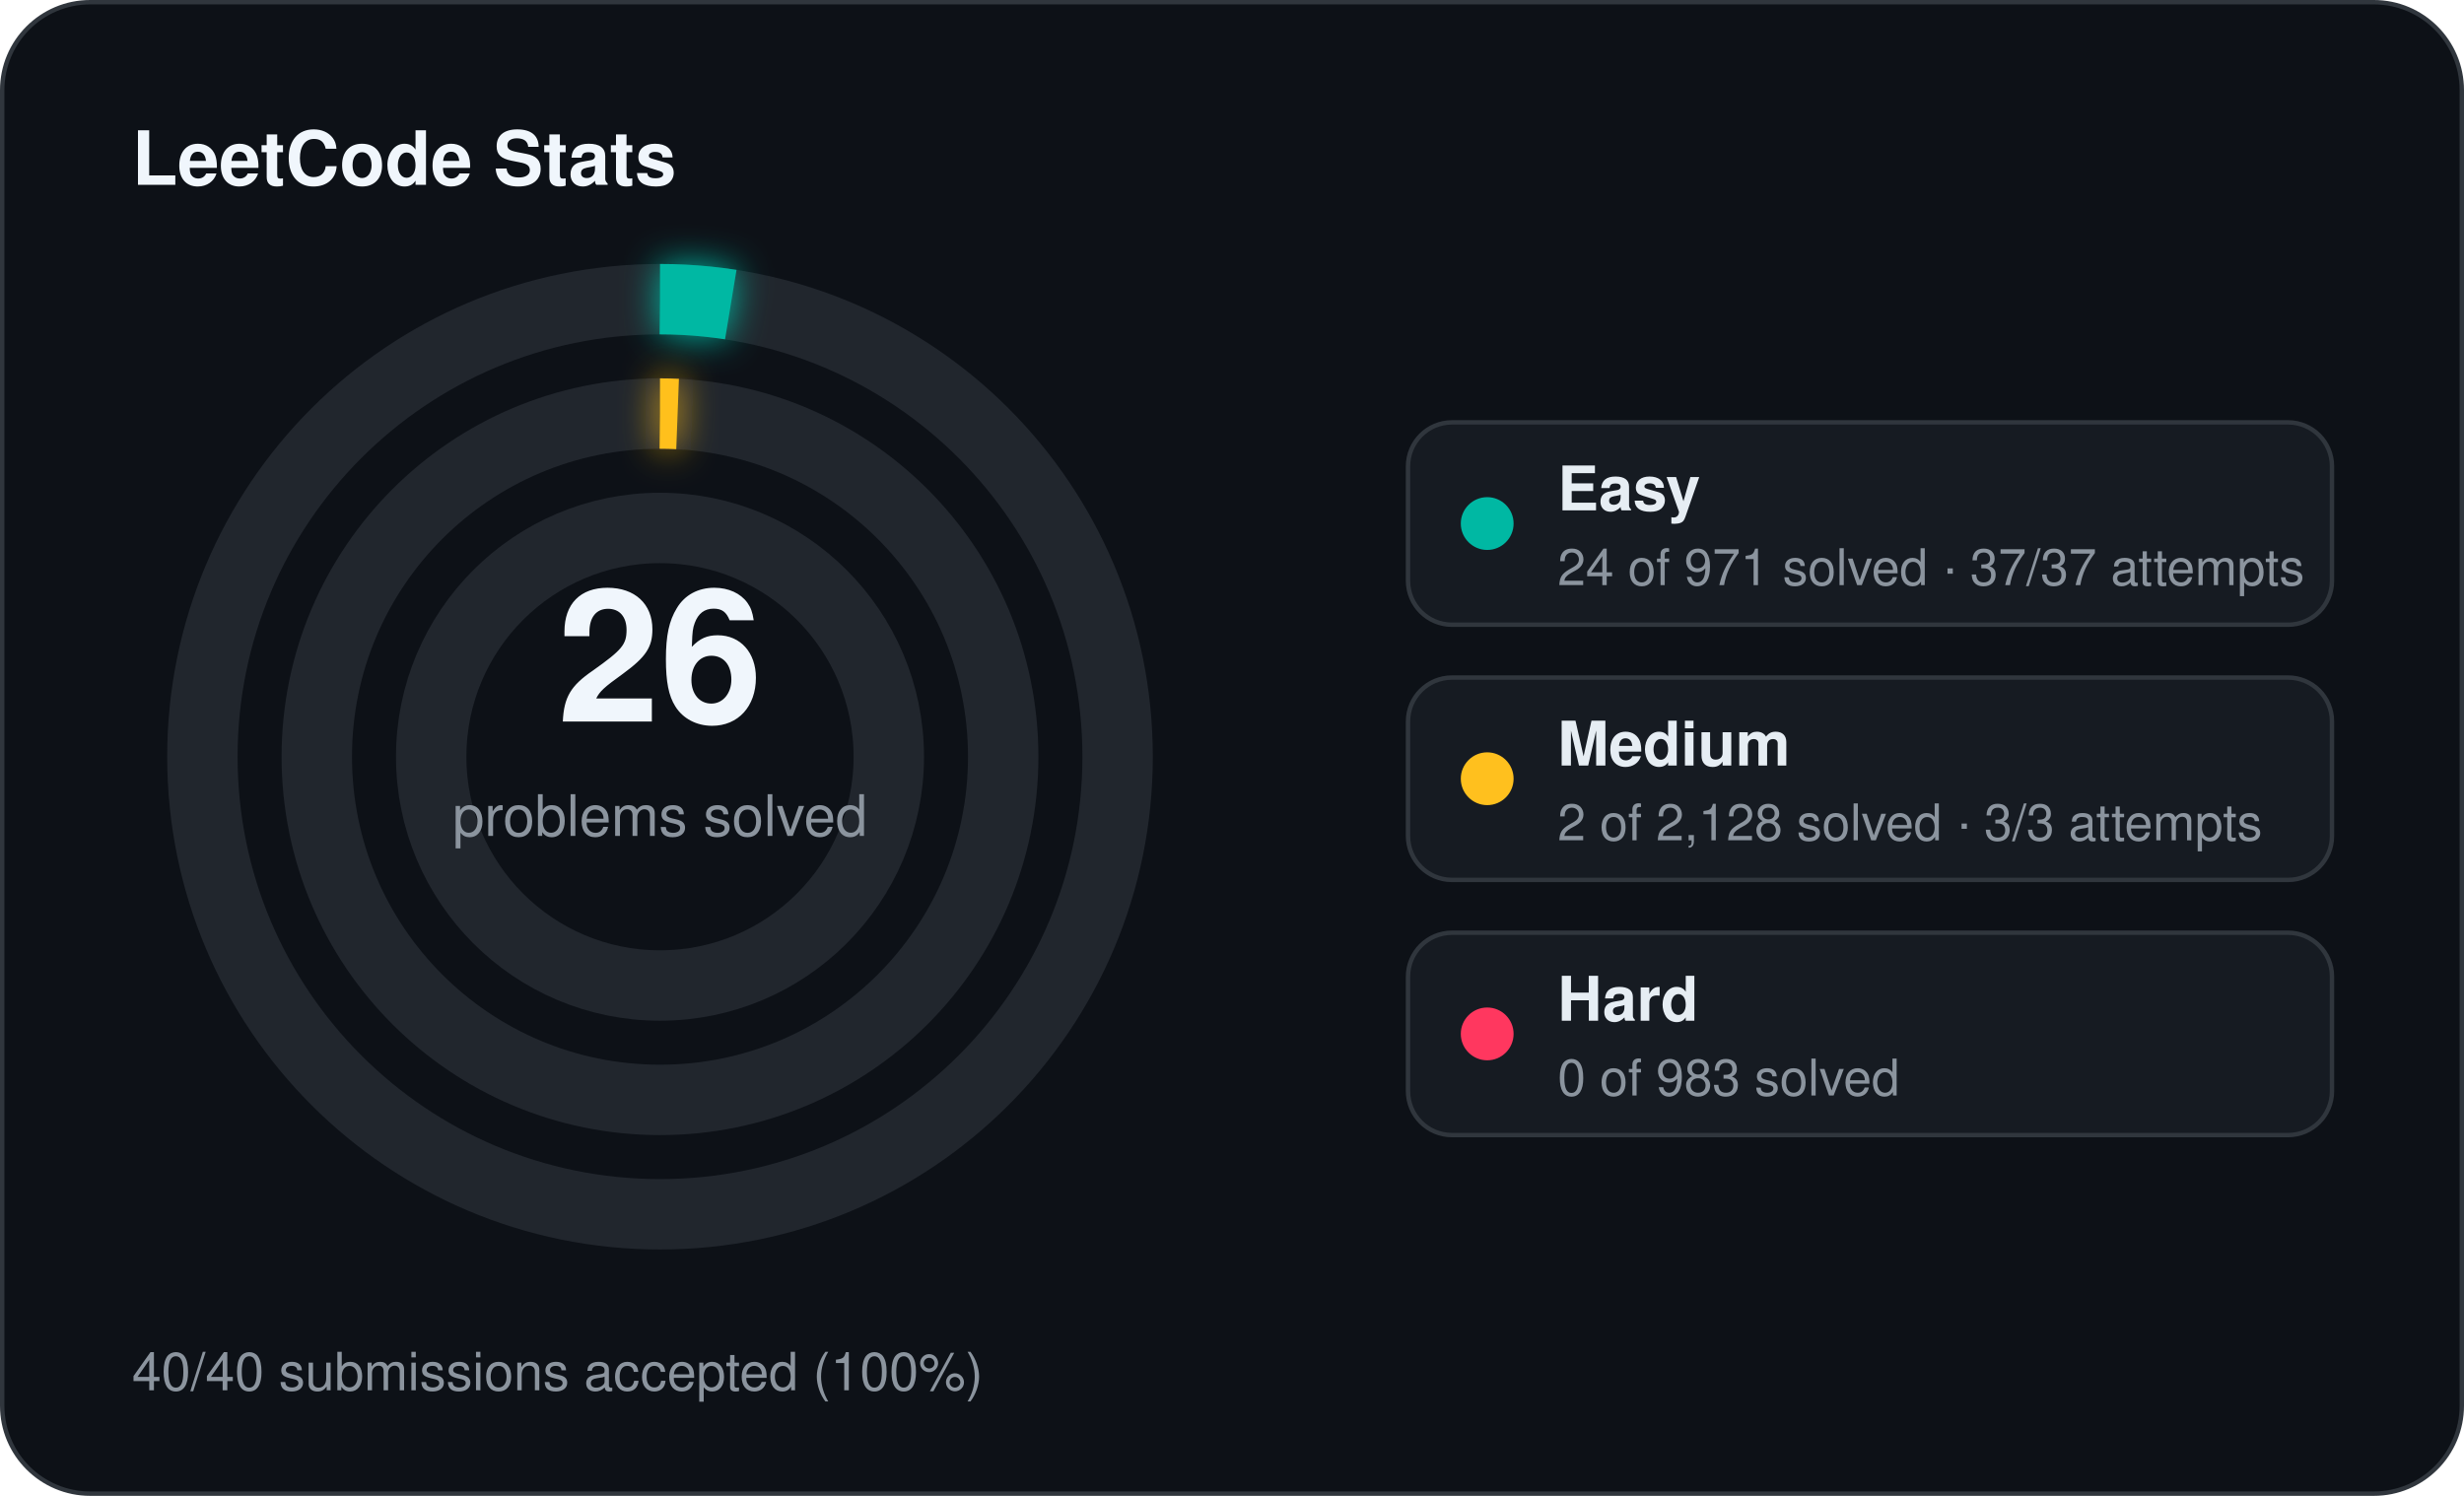
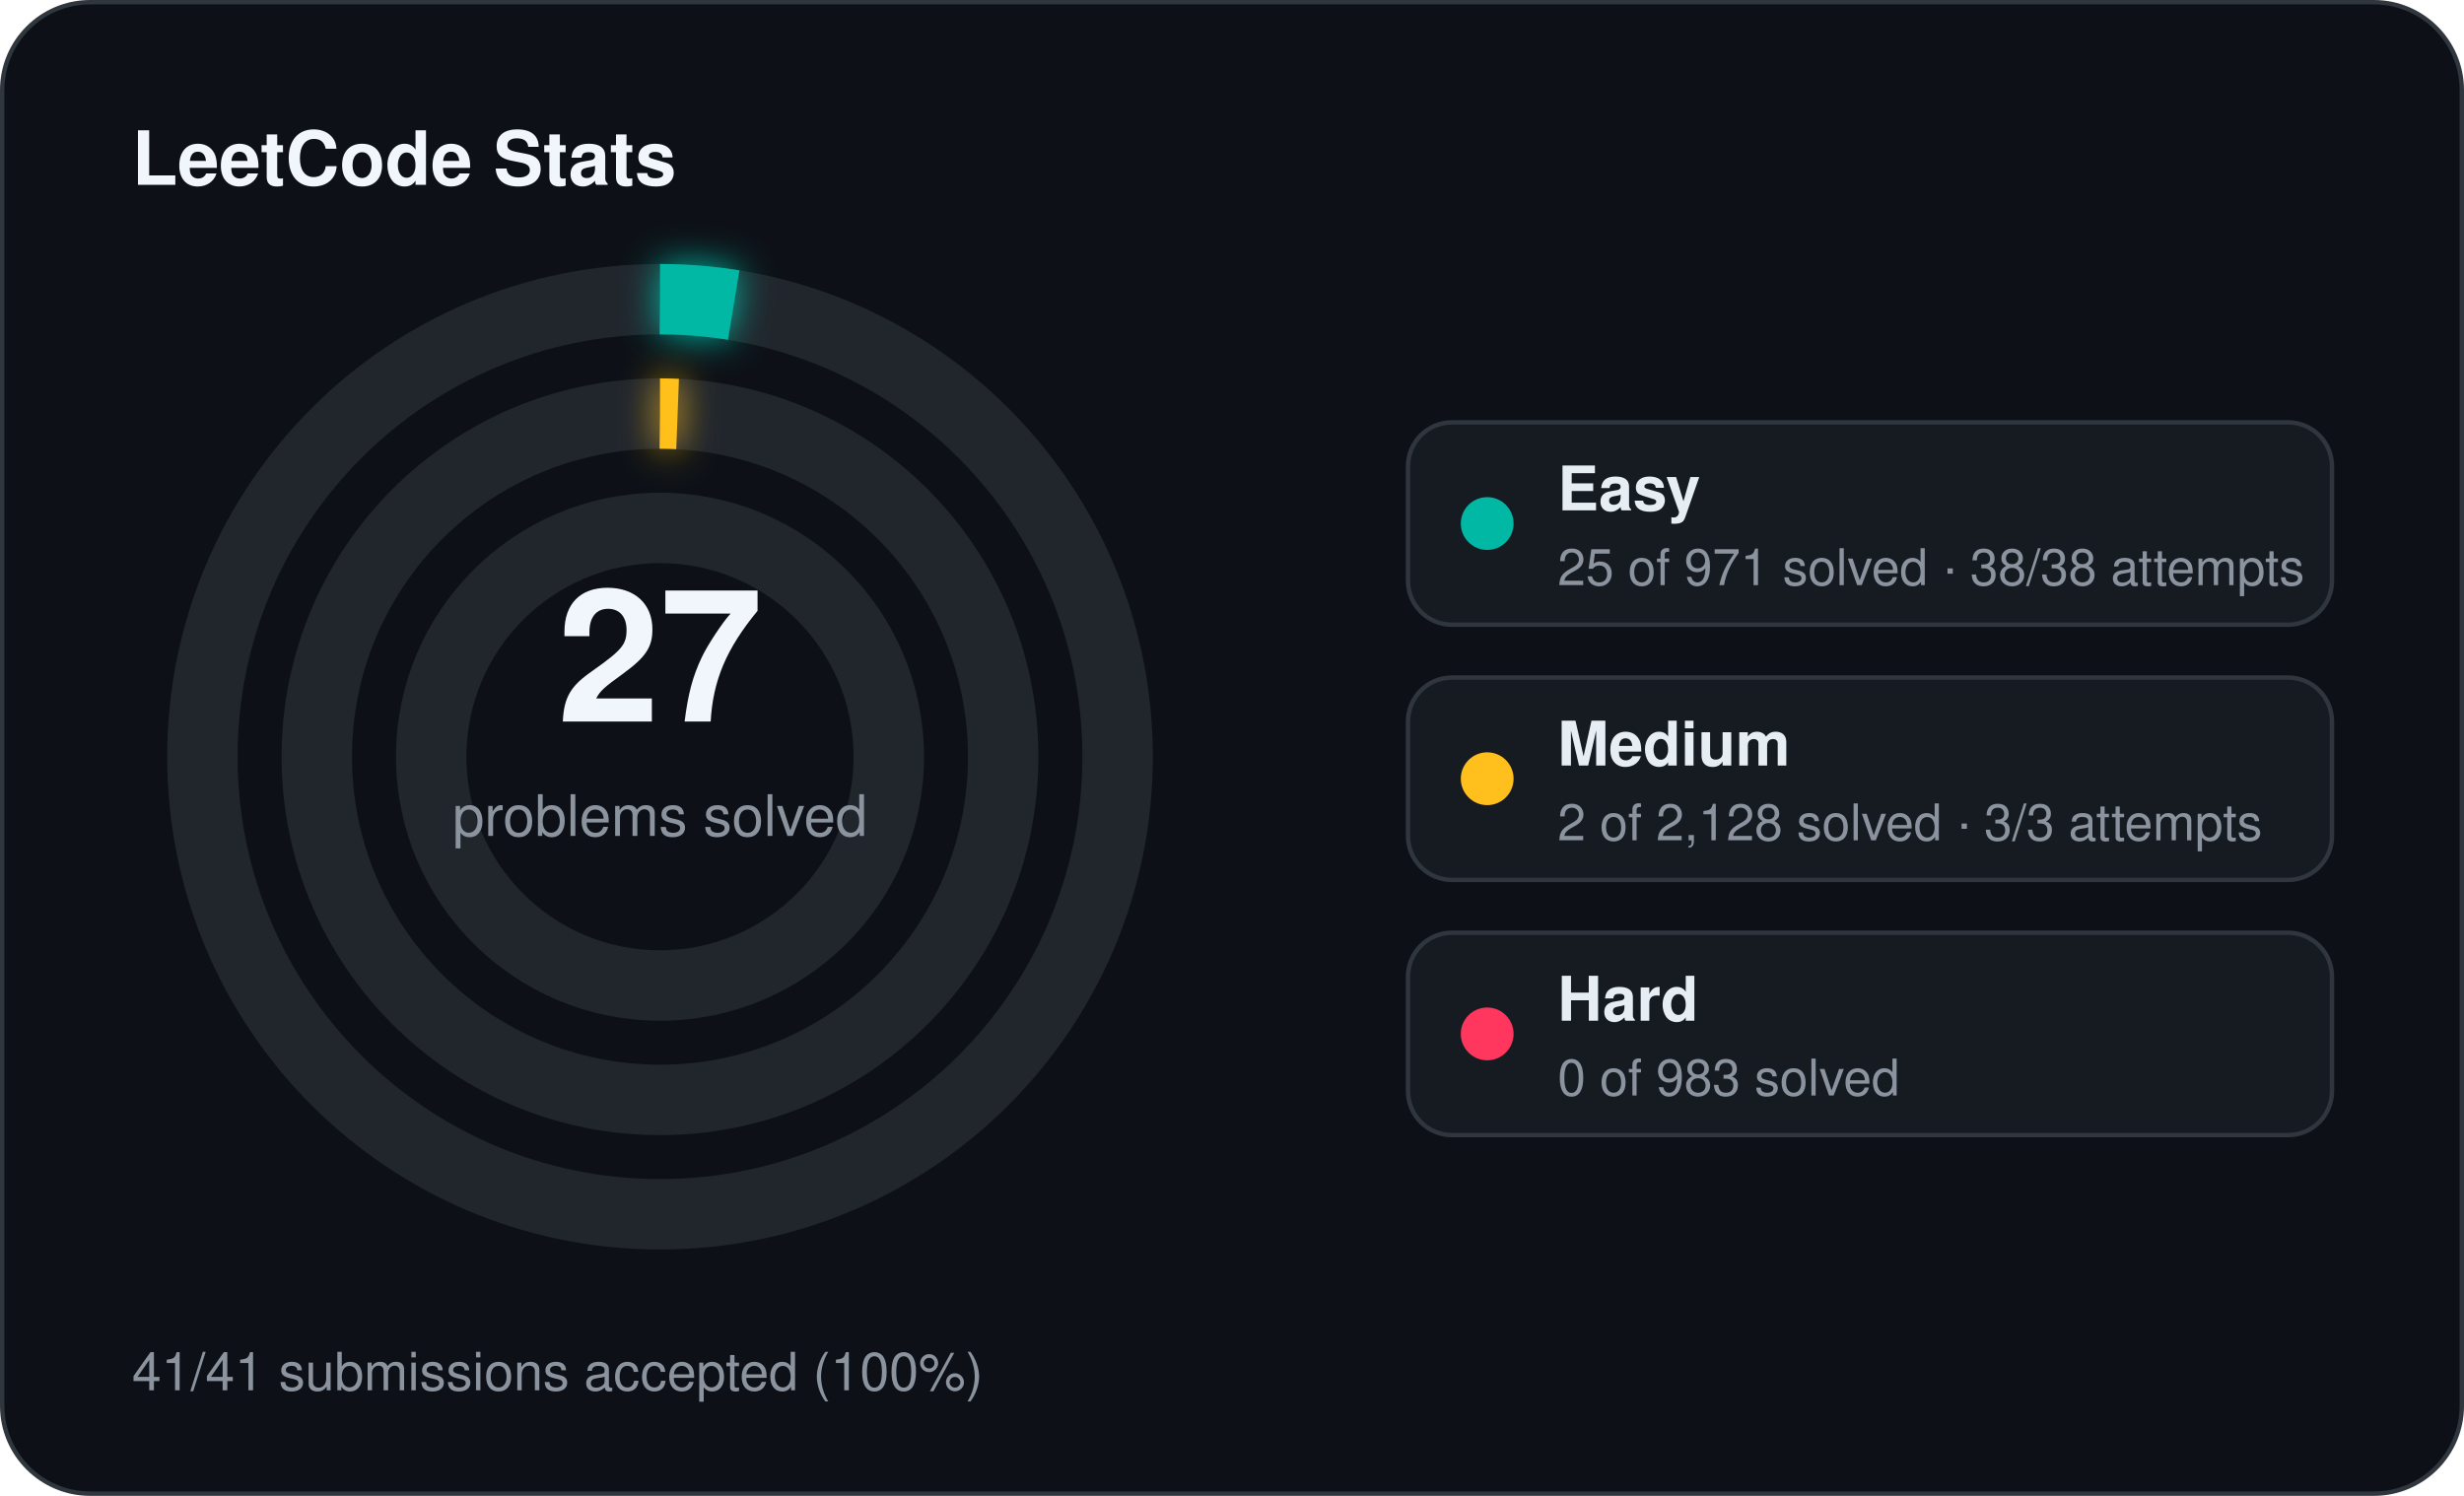
<svg xmlns="http://www.w3.org/2000/svg" width="560" height="340" viewBox="0 0 560 340">
  <defs>
    <filter id="stats-glow" x="-60%" y="-60%" width="220%" height="220%">
      <feGaussianBlur stdDeviation="4" result="blur" />
      <feMerge>
        <feMergeNode in="blur" />
        <feMergeNode in="SourceGraphic" />
      </feMerge>
    </filter>
  </defs>
  <rect x="0.5" y="0.5" width="559" height="339" rx="20" fill="#0d1117" stroke="#30363d" stroke-width="1" />
  <text x="30" y="42" fill="#f0f6fc" font-family="Segoe UI, Helvetica, Arial, sans-serif" font-size="17" font-weight="700">LeetCode Stats</text>
  <circle cx="150" cy="172" r="104" fill="none" stroke="#21262d" stroke-width="16" />
-   <circle cx="150" cy="172" r="104" fill="none" stroke="#00b8a3" stroke-width="16" stroke-linecap="butt" stroke-dasharray="16.15 653.45" transform="rotate(-90 150 172)" filter="url(#stats-glow)" />
+   <circle cx="150" cy="172" r="104" fill="none" stroke="#00b8a3" stroke-width="16" stroke-linecap="butt" stroke-dasharray="16.82 653.45" transform="rotate(-90 150 172)" filter="url(#stats-glow)" />
  <circle cx="150" cy="172" r="78" fill="none" stroke="#21262d" stroke-width="16" />
  <circle cx="150" cy="172" r="78" fill="none" stroke="#ffc01e" stroke-width="16" stroke-linecap="butt" stroke-dasharray="4.00 490.09" transform="rotate(-90 150 172)" filter="url(#stats-glow)" />
  <circle cx="150" cy="172" r="52" fill="none" stroke="#21262d" stroke-width="16" />
-   <text x="150" y="164" text-anchor="middle" fill="#f0f6fc" font-family="Segoe UI, Helvetica, Arial, sans-serif" font-size="42" font-weight="700">26</text>
+   <text x="150" y="164" text-anchor="middle" fill="#f0f6fc" font-family="Segoe UI, Helvetica, Arial, sans-serif" font-size="42" font-weight="700">27</text>
  <text x="150" y="190" text-anchor="middle" fill="#8b949e" font-family="Segoe UI, Helvetica, Arial, sans-serif" font-size="13">problems solved</text>
  <rect x="320" y="96" width="210" height="46" rx="10" fill="#161b22" stroke="#30363d" stroke-width="1" />
  <circle cx="338" cy="119" r="6" fill="#00b8a3" />
  <text x="354" y="116" fill="#e6edf3" font-family="Segoe UI, Helvetica, Arial, sans-serif" font-size="14" font-weight="600">Easy</text>
-   <text x="354" y="133" fill="#8b949e" font-family="Segoe UI, Helvetica, Arial, sans-serif" font-size="11.5">24 of 971 solved · 37/37 attempts</text>
+   <text x="354" y="133" fill="#8b949e" font-family="Segoe UI, Helvetica, Arial, sans-serif" font-size="11.5">25 of 971 solved · 38/38 attempts</text>
  <rect x="320" y="154" width="210" height="46" rx="10" fill="#161b22" stroke="#30363d" stroke-width="1" />
  <circle cx="338" cy="177" r="6" fill="#ffc01e" />
  <text x="354" y="174" fill="#e6edf3" font-family="Segoe UI, Helvetica, Arial, sans-serif" font-size="14" font-weight="600">Medium</text>
  <text x="354" y="191" fill="#8b949e" font-family="Segoe UI, Helvetica, Arial, sans-serif" font-size="11.5">2 of 2,128 solved · 3/3 attempts</text>
  <rect x="320" y="212" width="210" height="46" rx="10" fill="#161b22" stroke="#30363d" stroke-width="1" />
  <circle cx="338" cy="235" r="6" fill="#ff375f" />
  <text x="354" y="232" fill="#e6edf3" font-family="Segoe UI, Helvetica, Arial, sans-serif" font-size="14" font-weight="600">Hard</text>
  <text x="354" y="249" fill="#8b949e" font-family="Segoe UI, Helvetica, Arial, sans-serif" font-size="11.5">0 of 983 solved</text>
-   <text x="30" y="316" fill="#8b949e" font-family="Segoe UI, Helvetica, Arial, sans-serif" font-size="12">40/40 submissions accepted (100%)</text>
+   <text x="30" y="316" fill="#8b949e" font-family="Segoe UI, Helvetica, Arial, sans-serif" font-size="12">41/41 submissions accepted (100%)</text>
</svg>
